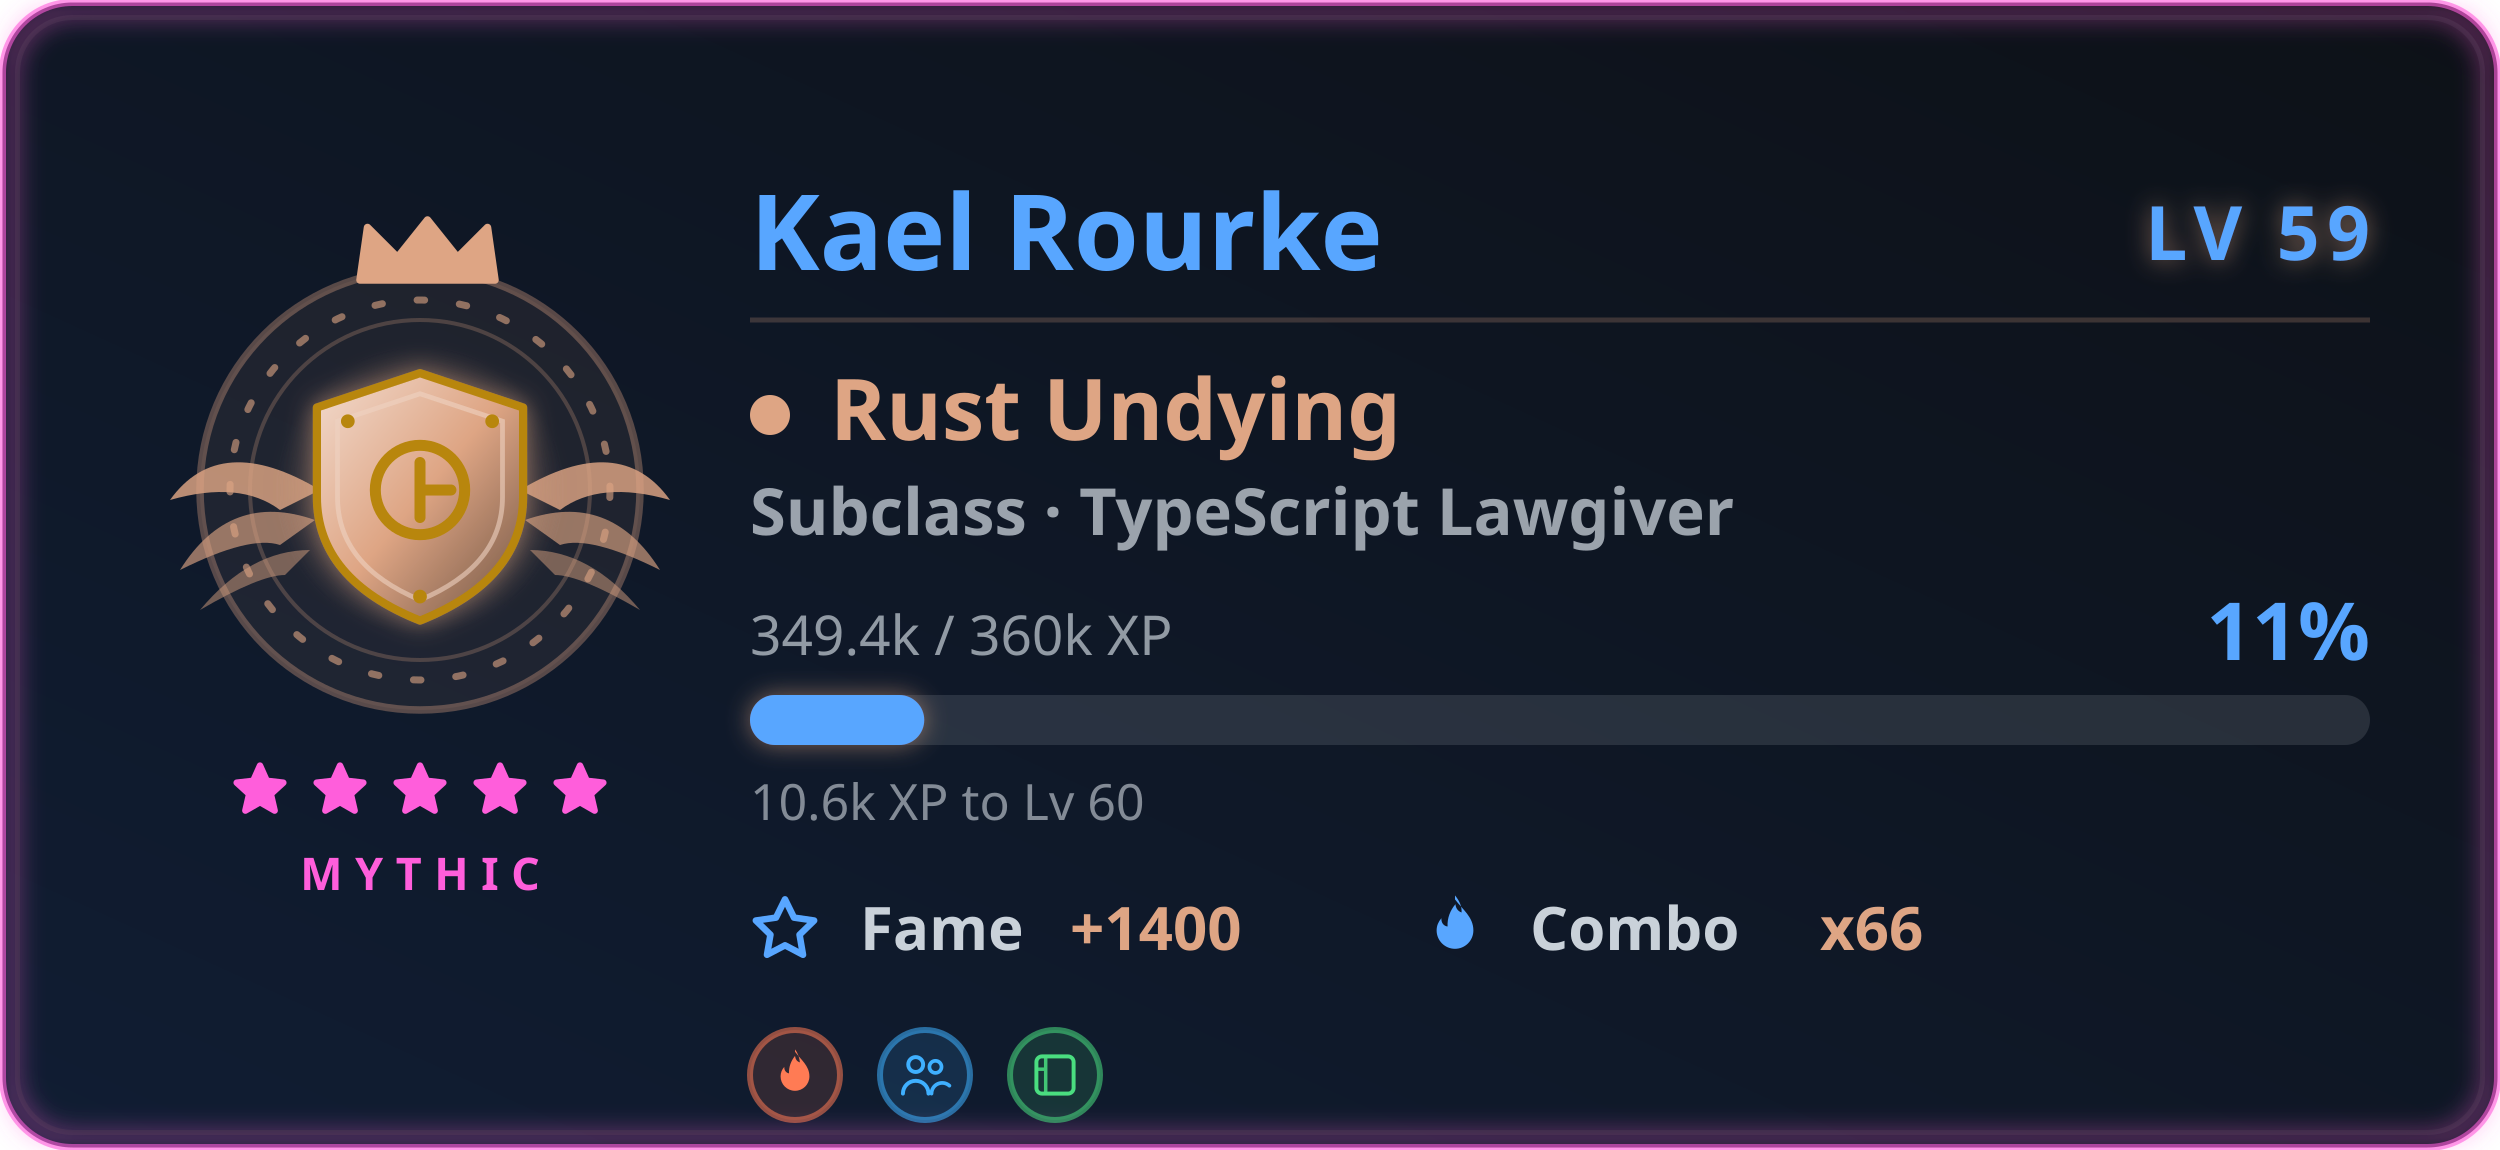
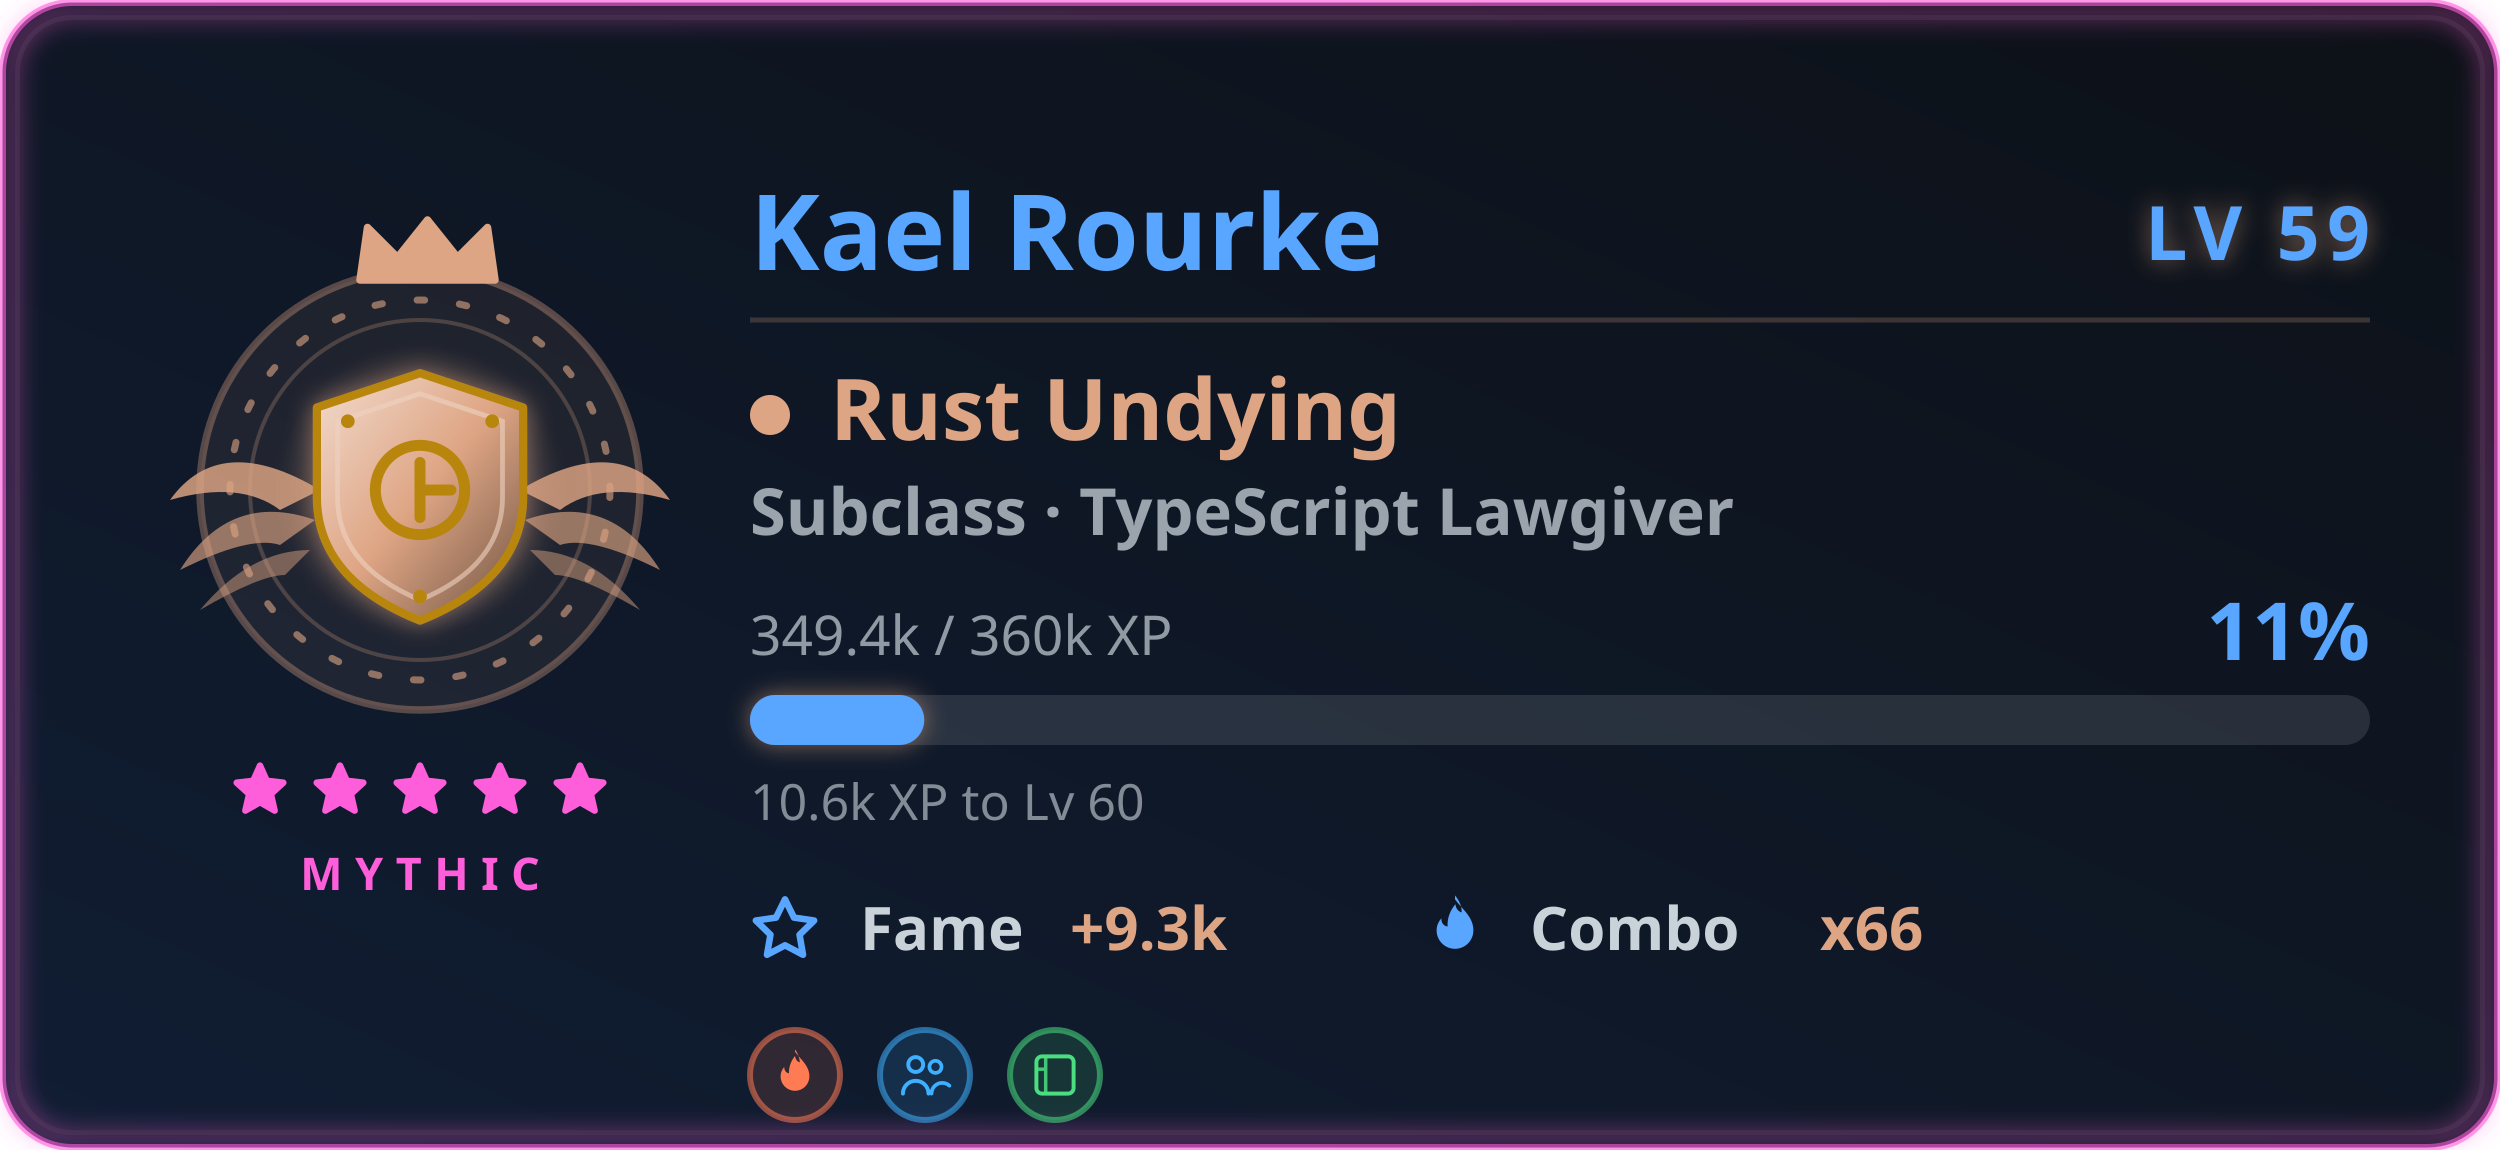
<svg xmlns="http://www.w3.org/2000/svg" width="500" height="230" viewBox="0 0 500 230" role="img" aria-labelledby="card-title-a11y card-desc-a11y">
  <style>
text { font-family: 'Segoe UI', Ubuntu, 'Helvetica Neue', sans-serif; }
.title { font-size: 18px; font-weight: 600; fill: #58a6ff; }
.title-icon { fill: #58a6ff; }
.icon { fill: #58a6ff; }


.gl-name { font-size: 21px; font-weight: 700; fill: #58a6ff; }
.gl-lvl { font-size: 15px; font-weight: 800; letter-spacing: 1.5px; fill: #58a6ff; }
.gl-class { font-size: 17px; font-weight: 700; fill: #dea584; }
.gl-sub { font-size: 13px; font-weight: 600; fill: #c9d1d9; opacity: 0.75; }
.gl-meta { font-size: 11px; fill: #c9d1d9; opacity: 0.7; }
.gl-pct { font-size: 16px; font-weight: 800; fill: #58a6ff; }
.gl-chip-label { font-size: 12px; font-weight: 600; fill: #c9d1d9; }
.gl-chip-value { font-size: 12px; font-weight: 800; fill: #dea584; }
.gl-hint { font-size: 10px; fill: #c9d1d9; opacity: 0.62; }
.gl-rarity { font-size: 9px; font-weight: 700; letter-spacing: 2.5px; fill: #ff5edb; }

</style>
  <defs>
    <linearGradient id="card-bg" x1="0" y1="0" x2="1" y2="1" gradientTransform="rotate(90, 0.5, 0.5)">
      <stop offset="0.0%" stop-color="#0d1117" />
      <stop offset="100.0%" stop-color="#101d33" />
    </linearGradient>
    <filter id="card-glow" x="-50%" y="-50%" width="200%" height="200%">
      <feGaussianBlur in="SourceGraphic" stdDeviation="3" result="blur" />
      <feFlood flood-color="#58a6ff" flood-opacity="0.55" result="tint" />
      <feComposite in="tint" in2="blur" operator="in" result="softGlow" />
      <feMerge>
        <feMergeNode in="softGlow" />
        <feMergeNode in="SourceGraphic" />
      </feMerge>
    </filter>
    <filter id="gl-glow" x="-60%" y="-60%" width="220%" height="220%">
      <feGaussianBlur in="SourceGraphic" stdDeviation="2.4" result="b" />
      <feFlood flood-color="#dea584" flood-opacity="0.55" result="t" />
      <feComposite in="t" in2="b" operator="in" result="g" />
      <feMerge>
        <feMergeNode in="g" />
        <feMergeNode in="SourceGraphic" />
      </feMerge>
    </filter>
    <filter id="gl-rarity" x="-20%" y="-20%" width="140%" height="140%">
      <feGaussianBlur stdDeviation="2.4" />
    </filter>
  </defs>
  <rect x="0.5" y="0.5" width="499" height="229" rx="14" fill="url(#card-bg)" stroke="#ff5edb" stroke-width="1.4" stroke-opacity="0.6" />
  <rect x="3.5" y="3.5" width="493" height="223" rx="11" fill="none" stroke="#30363d" stroke-opacity="0.4" />
  <rect x="2" y="2" width="496" height="226" rx="13" fill="none" stroke="#ff5edb" stroke-width="3.5" stroke-opacity="0.4" filter="url(#gl-rarity)" />
  <g class="fade">
    <g class="">
      <g class="flourish">
        <g transform="translate(84,0)">
          <g transform="translate(0,98)" fill="#dea584">
            <path d="M20 0 Q 40 -12 50 2 Q 36 -2 28 4 Z" opacity="0.82" />
            <path d="M21 6 Q 38 0 48 16 Q 34 9 28 11 Z" opacity="0.64" />
            <path d="M22 12 Q 34 12 44 24 Q 32 17 27 17 Z" opacity="0.48" />
          </g>
        </g>
        <g transform="translate(84,0) scale(-1,1)">
          <g transform="translate(0,98)" fill="#dea584">
            <path d="M20 0 Q 40 -12 50 2 Q 36 -2 28 4 Z" opacity="0.82" />
            <path d="M21 6 Q 38 0 48 16 Q 34 9 28 11 Z" opacity="0.64" />
            <path d="M22 12 Q 34 12 44 24 Q 32 17 27 17 Z" opacity="0.48" />
          </g>
        </g>
      </g>
      <circle cx="84" cy="98" r="44" fill="#dea584" fill-opacity="0.08" stroke="#dea584" stroke-opacity="0.35" stroke-width="1.5" />
      <g class="">
        <circle cx="84" cy="98" r="38" fill="none" stroke="#dea584" stroke-opacity="0.6" stroke-width="1.4" stroke-dasharray="1.5 7" stroke-linecap="round" />
        <circle cx="84" cy="98" r="34" fill="none" stroke="#dea584" stroke-opacity="0.25" stroke-width="0.8" />
      </g>
      <g class="" filter="url(#gl-glow)">
        <svg class="" x="51" y="65" width="66" height="66" viewBox="0 0 48 48" aria-hidden="true">
          <defs>
            <radialGradient id="rsHalo" cx="0.5" cy="0.5" r="0.5">
              <stop offset="0" stop-color="#dea584" stop-opacity="0.42" />
              <stop offset="1" stop-color="#dea584" stop-opacity="0" />
            </radialGradient>
            <linearGradient id="rsMetal" x1="0" y1="0" x2="1" y2="1">
              <stop offset="0" stop-color="#f2dbce" />
              <stop offset="0.5" stop-color="#dea584" />
              <stop offset="1" stop-color="#6f5342" />
            </linearGradient>
          </defs>
          <circle cx="24" cy="24" r="21" fill="url(#rsHalo)" />
          <path d="M24 7 L39 12 V25 Q39 37 24 43 Q9 37 9 25 V12 Z" fill="url(#rsMetal)" stroke="#b8860b" stroke-width="1.2" stroke-linejoin="round" />
          <path d="M24 10 L36 14 V25 Q36 35 24 40 Q12 35 12 25 V14 Z" fill="none" stroke="#efd2c2" stroke-width="0.7" stroke-opacity="0.6" />
          <circle cx="24" cy="24" r="6.5" fill="none" stroke="#b8860b" stroke-width="1.6" />
          <g stroke="#b8860b" stroke-width="1.6" stroke-linecap="round">
            <path d="M24 20 V28 M24 24 L28.5 24" />
          </g>
          <g fill="#b8860b">
            <circle cx="13.5" cy="14" r="1" />
            <circle cx="34.5" cy="14" r="1" />
            <circle cx="24" cy="39.5" r="1" />
          </g>
        </svg>
      </g>
      <g transform="translate(69, 42.5) scale(1.5)">
        <path d="M2 9 L3 2 L7 6 L11 1 L15 6 L19 2 L20 9 Z" fill="#dea584" stroke="#dea584" stroke-width="1" stroke-linejoin="round" />
      </g>
    </g>
    <g>
      <g class="" transform="translate(45.5, 151.5) scale(0.5416667)" fill="#ff5edb" stroke="#ff5edb" stroke-width="2.4" stroke-linejoin="round" stroke-linecap="round" opacity="1">
        <path d="M12 3 L14.5 8.6 L20.6 9.3 L16 13.5 L17.4 19.6 L12 16.5 L6.6 19.6 L8 13.5 L3.4 9.3 L9.5 8.6 Z" />
      </g>
      <g class="" transform="translate(61.5, 151.5) scale(0.5416667)" fill="#ff5edb" stroke="#ff5edb" stroke-width="2.4" stroke-linejoin="round" stroke-linecap="round" opacity="1">
        <path d="M12 3 L14.5 8.6 L20.6 9.3 L16 13.5 L17.4 19.6 L12 16.5 L6.6 19.6 L8 13.5 L3.4 9.3 L9.5 8.6 Z" />
      </g>
      <g class="" transform="translate(77.5, 151.5) scale(0.5416667)" fill="#ff5edb" stroke="#ff5edb" stroke-width="2.4" stroke-linejoin="round" stroke-linecap="round" opacity="1">
        <path d="M12 3 L14.5 8.6 L20.6 9.3 L16 13.5 L17.4 19.6 L12 16.5 L6.6 19.6 L8 13.5 L3.4 9.3 L9.5 8.6 Z" />
      </g>
      <g class="" transform="translate(93.5, 151.5) scale(0.5416667)" fill="#ff5edb" stroke="#ff5edb" stroke-width="2.4" stroke-linejoin="round" stroke-linecap="round" opacity="1">
        <path d="M12 3 L14.5 8.6 L20.6 9.3 L16 13.5 L17.4 19.6 L12 16.5 L6.6 19.6 L8 13.5 L3.4 9.3 L9.5 8.6 Z" />
      </g>
      <g class="" transform="translate(109.5, 151.5) scale(0.5416667)" fill="#ff5edb" stroke="#ff5edb" stroke-width="2.4" stroke-linejoin="round" stroke-linecap="round" opacity="1">
        <path d="M12 3 L14.5 8.6 L20.6 9.3 L16 13.5 L17.4 19.6 L12 16.5 L6.6 19.6 L8 13.5 L3.4 9.3 L9.5 8.6 Z" />
      </g>
    </g>
    <text class="gl-rarity" x="84" y="178" text-anchor="middle">MYTHIC</text>
  </g>
  <g class="fade" style="animation-delay:.15s">
    <text class="gl-name" x="150" y="54">Kael Rourke</text>
    <text class="gl-lvl glow-pulse" x="474" y="52" text-anchor="end" filter="url(#gl-glow)">LV 59</text>
    <line x1="150" y1="64" x2="474" y2="64" stroke="#dea584" stroke-opacity="0.22" stroke-width="1" />
    <circle cx="154" cy="83" r="4" fill="#dea584" />
    <text class="gl-class" x="166" y="88">Rust Undying</text>
    <text class="gl-sub" x="150" y="107">Subclass · TypeScript Lawgiver</text>
    <text class="gl-meta" x="150" y="131">349.4k / 360k XP</text>
    <text class="gl-pct " x="474" y="132" text-anchor="end">11%</text>
    <rect x="150" y="139" width="324" height="10" rx="5" fill="#c9d1d9" fill-opacity="0.14" />
    <rect class="xp-fill " x="150" y="139" width="34.85" height="10" rx="5" fill="#58a6ff" filter="url(#gl-glow)" />
    <text class="gl-hint" x="150" y="164">10.6k XP to Lv 60</text>
    <g transform="translate(150, 190)">
      <svg class="icon" x="0" y="-11" width="14" height="14" viewBox="0 0 16 16" aria-hidden="true">
        <path fill-rule="evenodd" d="M8 .25a.75.75 0 0 1 .673.418l1.882 3.815 4.21.612a.75.75 0 0 1 .416 1.279l-3.046 2.97.719 4.192a.75.75 0 0 1-1.088.791L8 12.347l-3.766 1.98a.75.75 0 0 1-1.088-.79l.72-4.194L.818 6.374a.75.75 0 0 1 .416-1.28l4.21-.611L7.327.668A.75.75 0 0 1 8 .25zm0 2.445L6.615 5.5a.75.75 0 0 1-.564.41l-3.097.45 2.24 2.184a.75.75 0 0 1 .216.664l-.528 3.084 2.769-1.456a.75.75 0 0 1 .698 0l2.77 1.456-.53-3.084a.75.75 0 0 1 .216-.664l2.24-2.183-3.096-.45a.75.75 0 0 1-.564-.41L8 2.694v.001z" />
      </svg>
      <text class="gl-chip-label" x="22" y="0">Fame</text>
-       <text class="gl-chip-value" x="64" y="0">+1400</text>
+       <text class="gl-chip-value" x="64" y="0">+9.3k</text>
    </g>
    <g transform="translate(284, 190)">
      <svg class="icon" x="0" y="-11" width="14" height="14" viewBox="0 0 16 16" aria-hidden="true">
        <path fill-rule="evenodd" d="M8 1c1.7 2.3 4.2 4 4.2 7.1a4.2 4.2 0 0 1-8.4 0c0-1.1.4-2 1.1-2.8-.1 1 .5 1.8 1.4 1.9-.1-1.9.6-3.7 1.8-5.1.1 1 .6 1.6 1.4 1.9.1-1.4-.5-2.7-1.5-3.9z" />
      </svg>
      <text class="gl-chip-label" x="22" y="0">Combo</text>
      <text class="gl-chip-value" x="80" y="0">x66</text>
    </g>
  </g>
  <g class="fade" style="animation-delay:.2s">
    <g transform="translate(159, 215)">
      <g transform="translate(0, 0)">
        <circle r="9" fill="#ff7b54" fill-opacity="0.14" stroke="#ff7b54" stroke-opacity="0.55" stroke-width="1.2" />
        <g transform="translate(-5.58, -5.58) scale(0.465)">
          <path d="M12 2c2.5 3.4 6.2 6 6.2 10.6a6.2 6.2 0 0 1-12.4 0c0-1.6.6-3 1.6-4.1-.1 1.5.8 2.6 2 2.8-.1-2.8.9-5.4 2.6-7.5.2 1.5.9 2.4 2.1 2.8-.2-2-.8-4-2.1-5.6Z" fill="#ff7b54" />
        </g>
      </g>
      <g transform="translate(26, 0)">
        <circle r="9" fill="#3fb0ff" fill-opacity="0.14" stroke="#3fb0ff" stroke-opacity="0.55" stroke-width="1.2" />
        <g transform="translate(-5.58, -5.58) scale(0.465)">
          <circle cx="8" cy="7.5" r="3.2" fill="none" stroke="#3fb0ff" stroke-width="1.7" />
          <path d="M2.5 20a5.5 5.5 0 0 1 11 0" fill="none" stroke="#3fb0ff" stroke-width="1.7" stroke-linecap="round" />
          <circle cx="16.5" cy="8.5" r="2.6" fill="none" stroke="#3fb0ff" stroke-width="1.6" />
          <path d="M14.8 20a4.6 4.6 0 0 1 7.7-3.4" fill="none" stroke="#3fb0ff" stroke-width="1.6" stroke-linecap="round" />
        </g>
      </g>
      <g transform="translate(52, 0)">
        <circle r="9" fill="#4ade80" fill-opacity="0.14" stroke="#4ade80" stroke-opacity="0.55" stroke-width="1.2" />
        <g transform="translate(-5.58, -5.58) scale(0.465)">
          <rect x="4" y="4" width="16" height="16" rx="2.4" fill="none" stroke="#4ade80" stroke-width="1.7" />
          <path d="M8 4v16 M4 9.5h4" fill="none" stroke="#4ade80" stroke-width="1.5" opacity="0.85" />
        </g>
      </g>
    </g>
  </g>
</svg>
